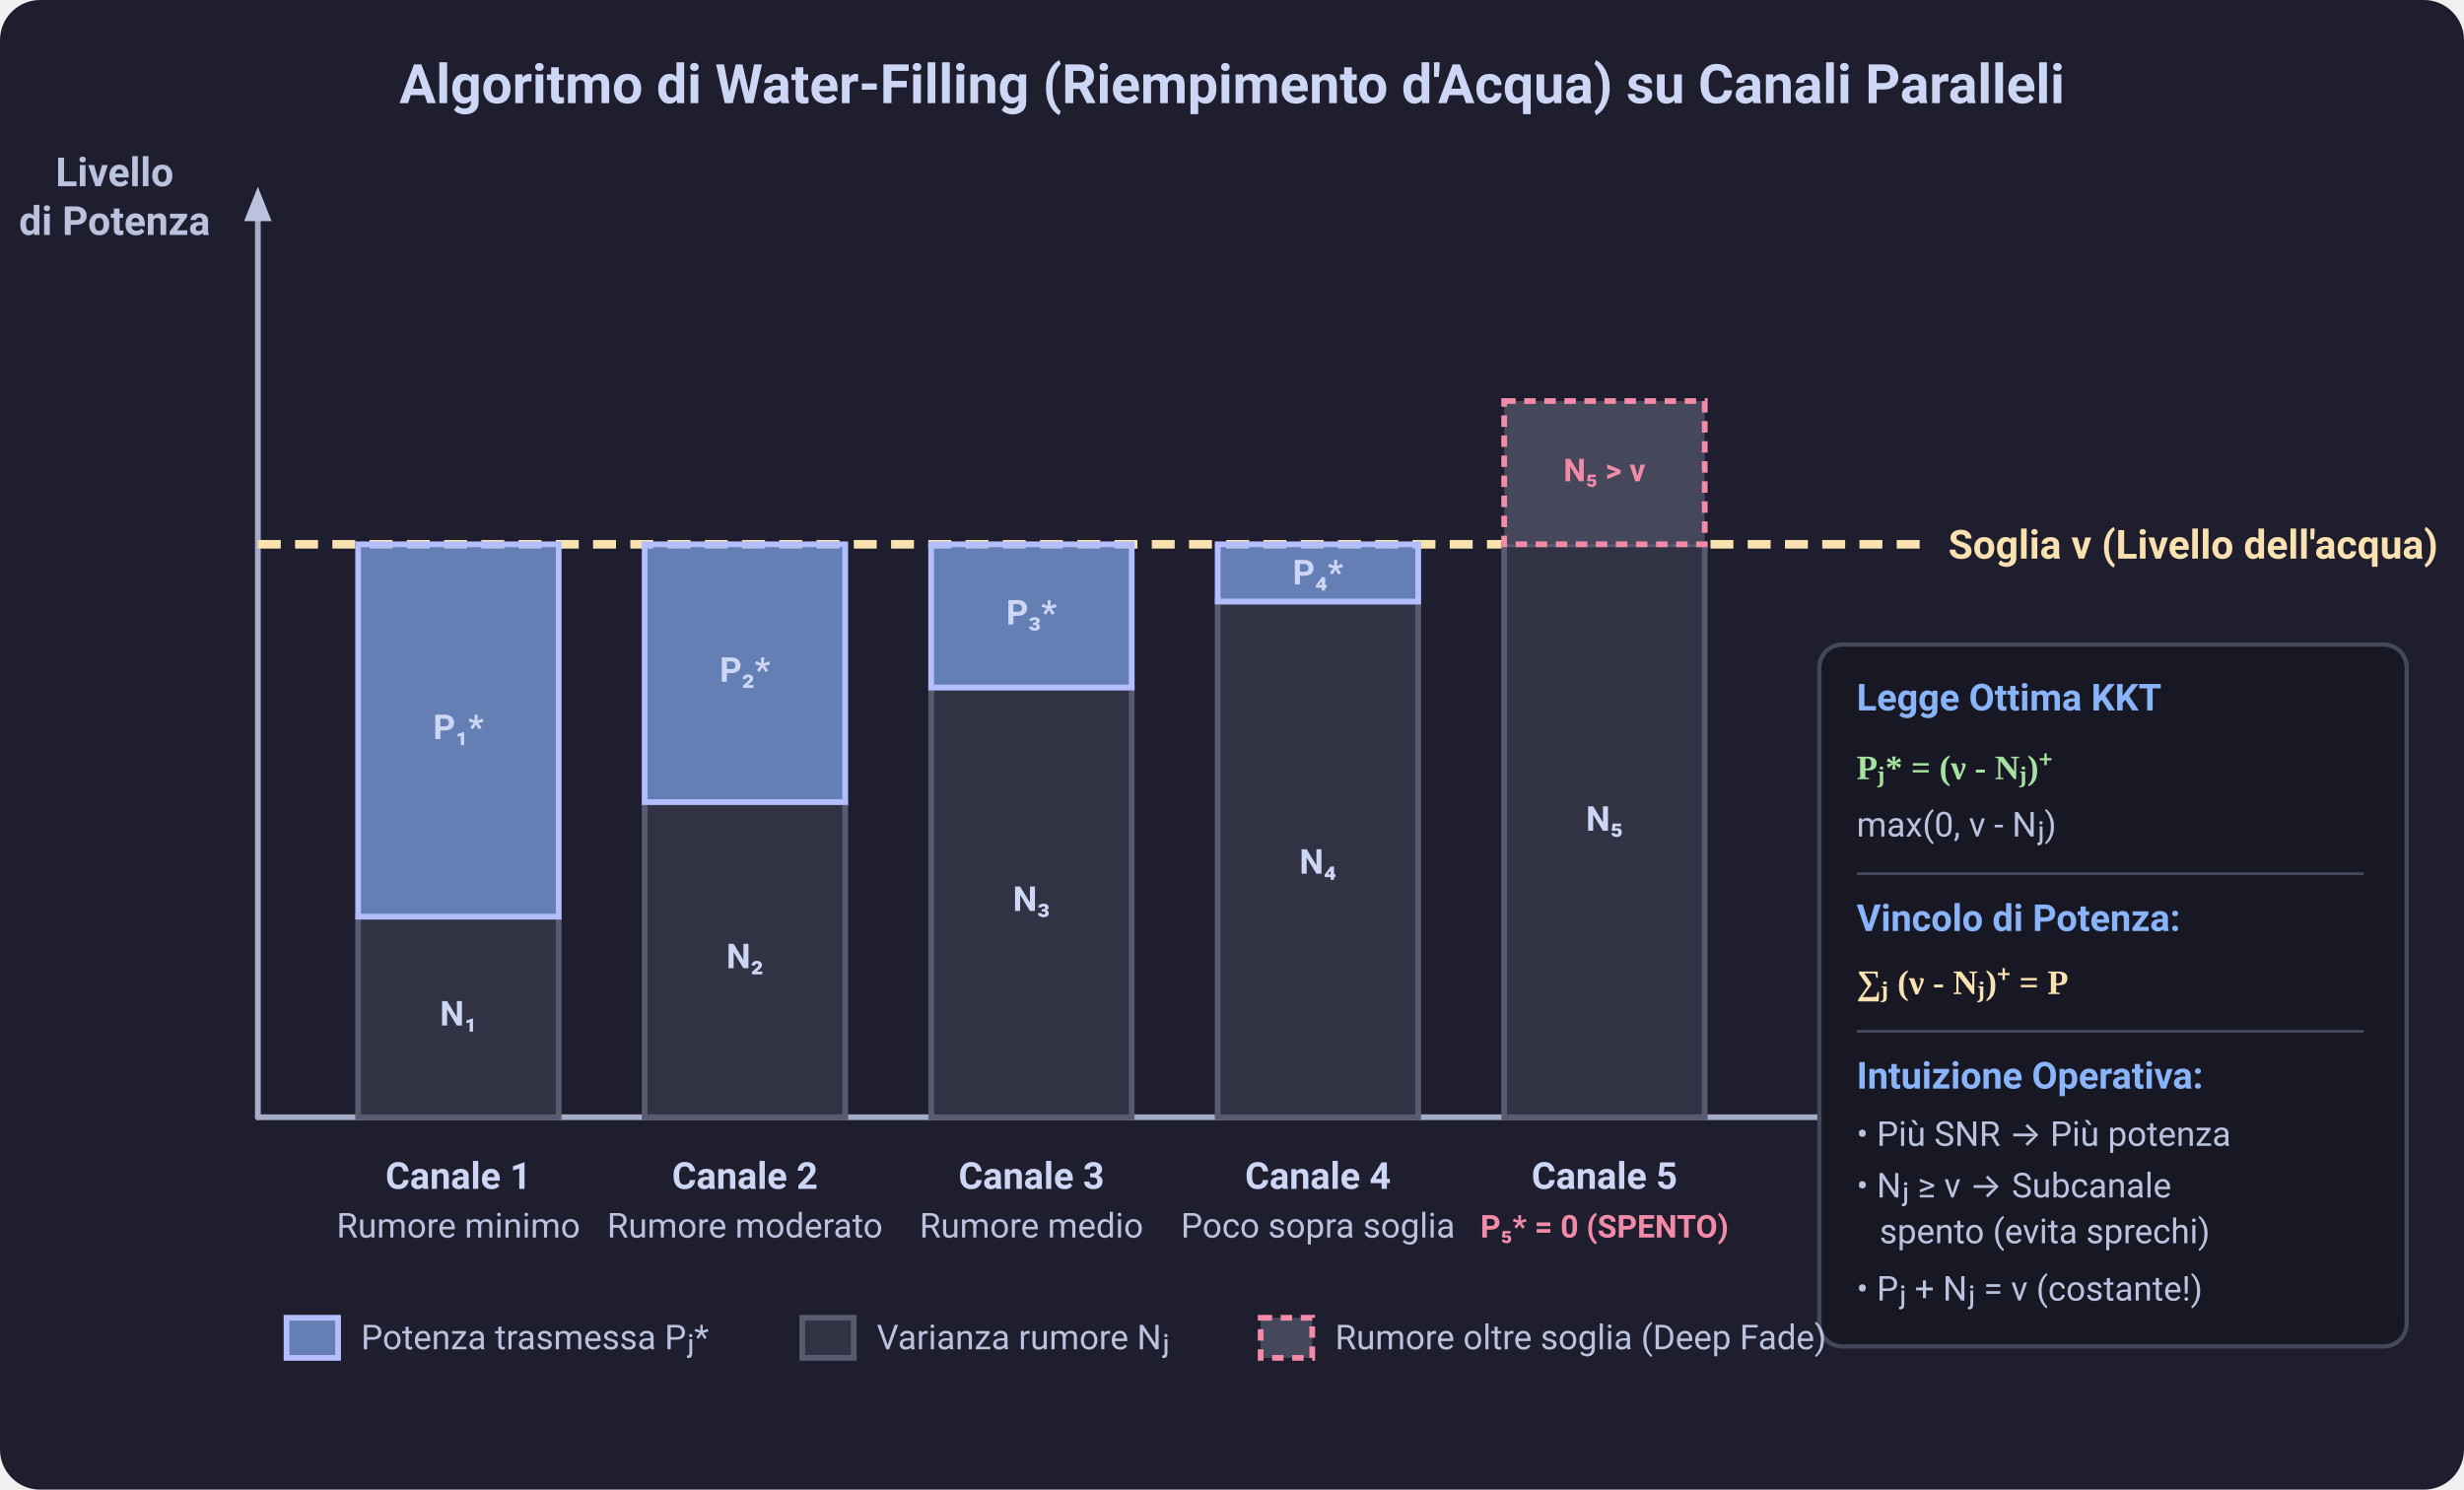
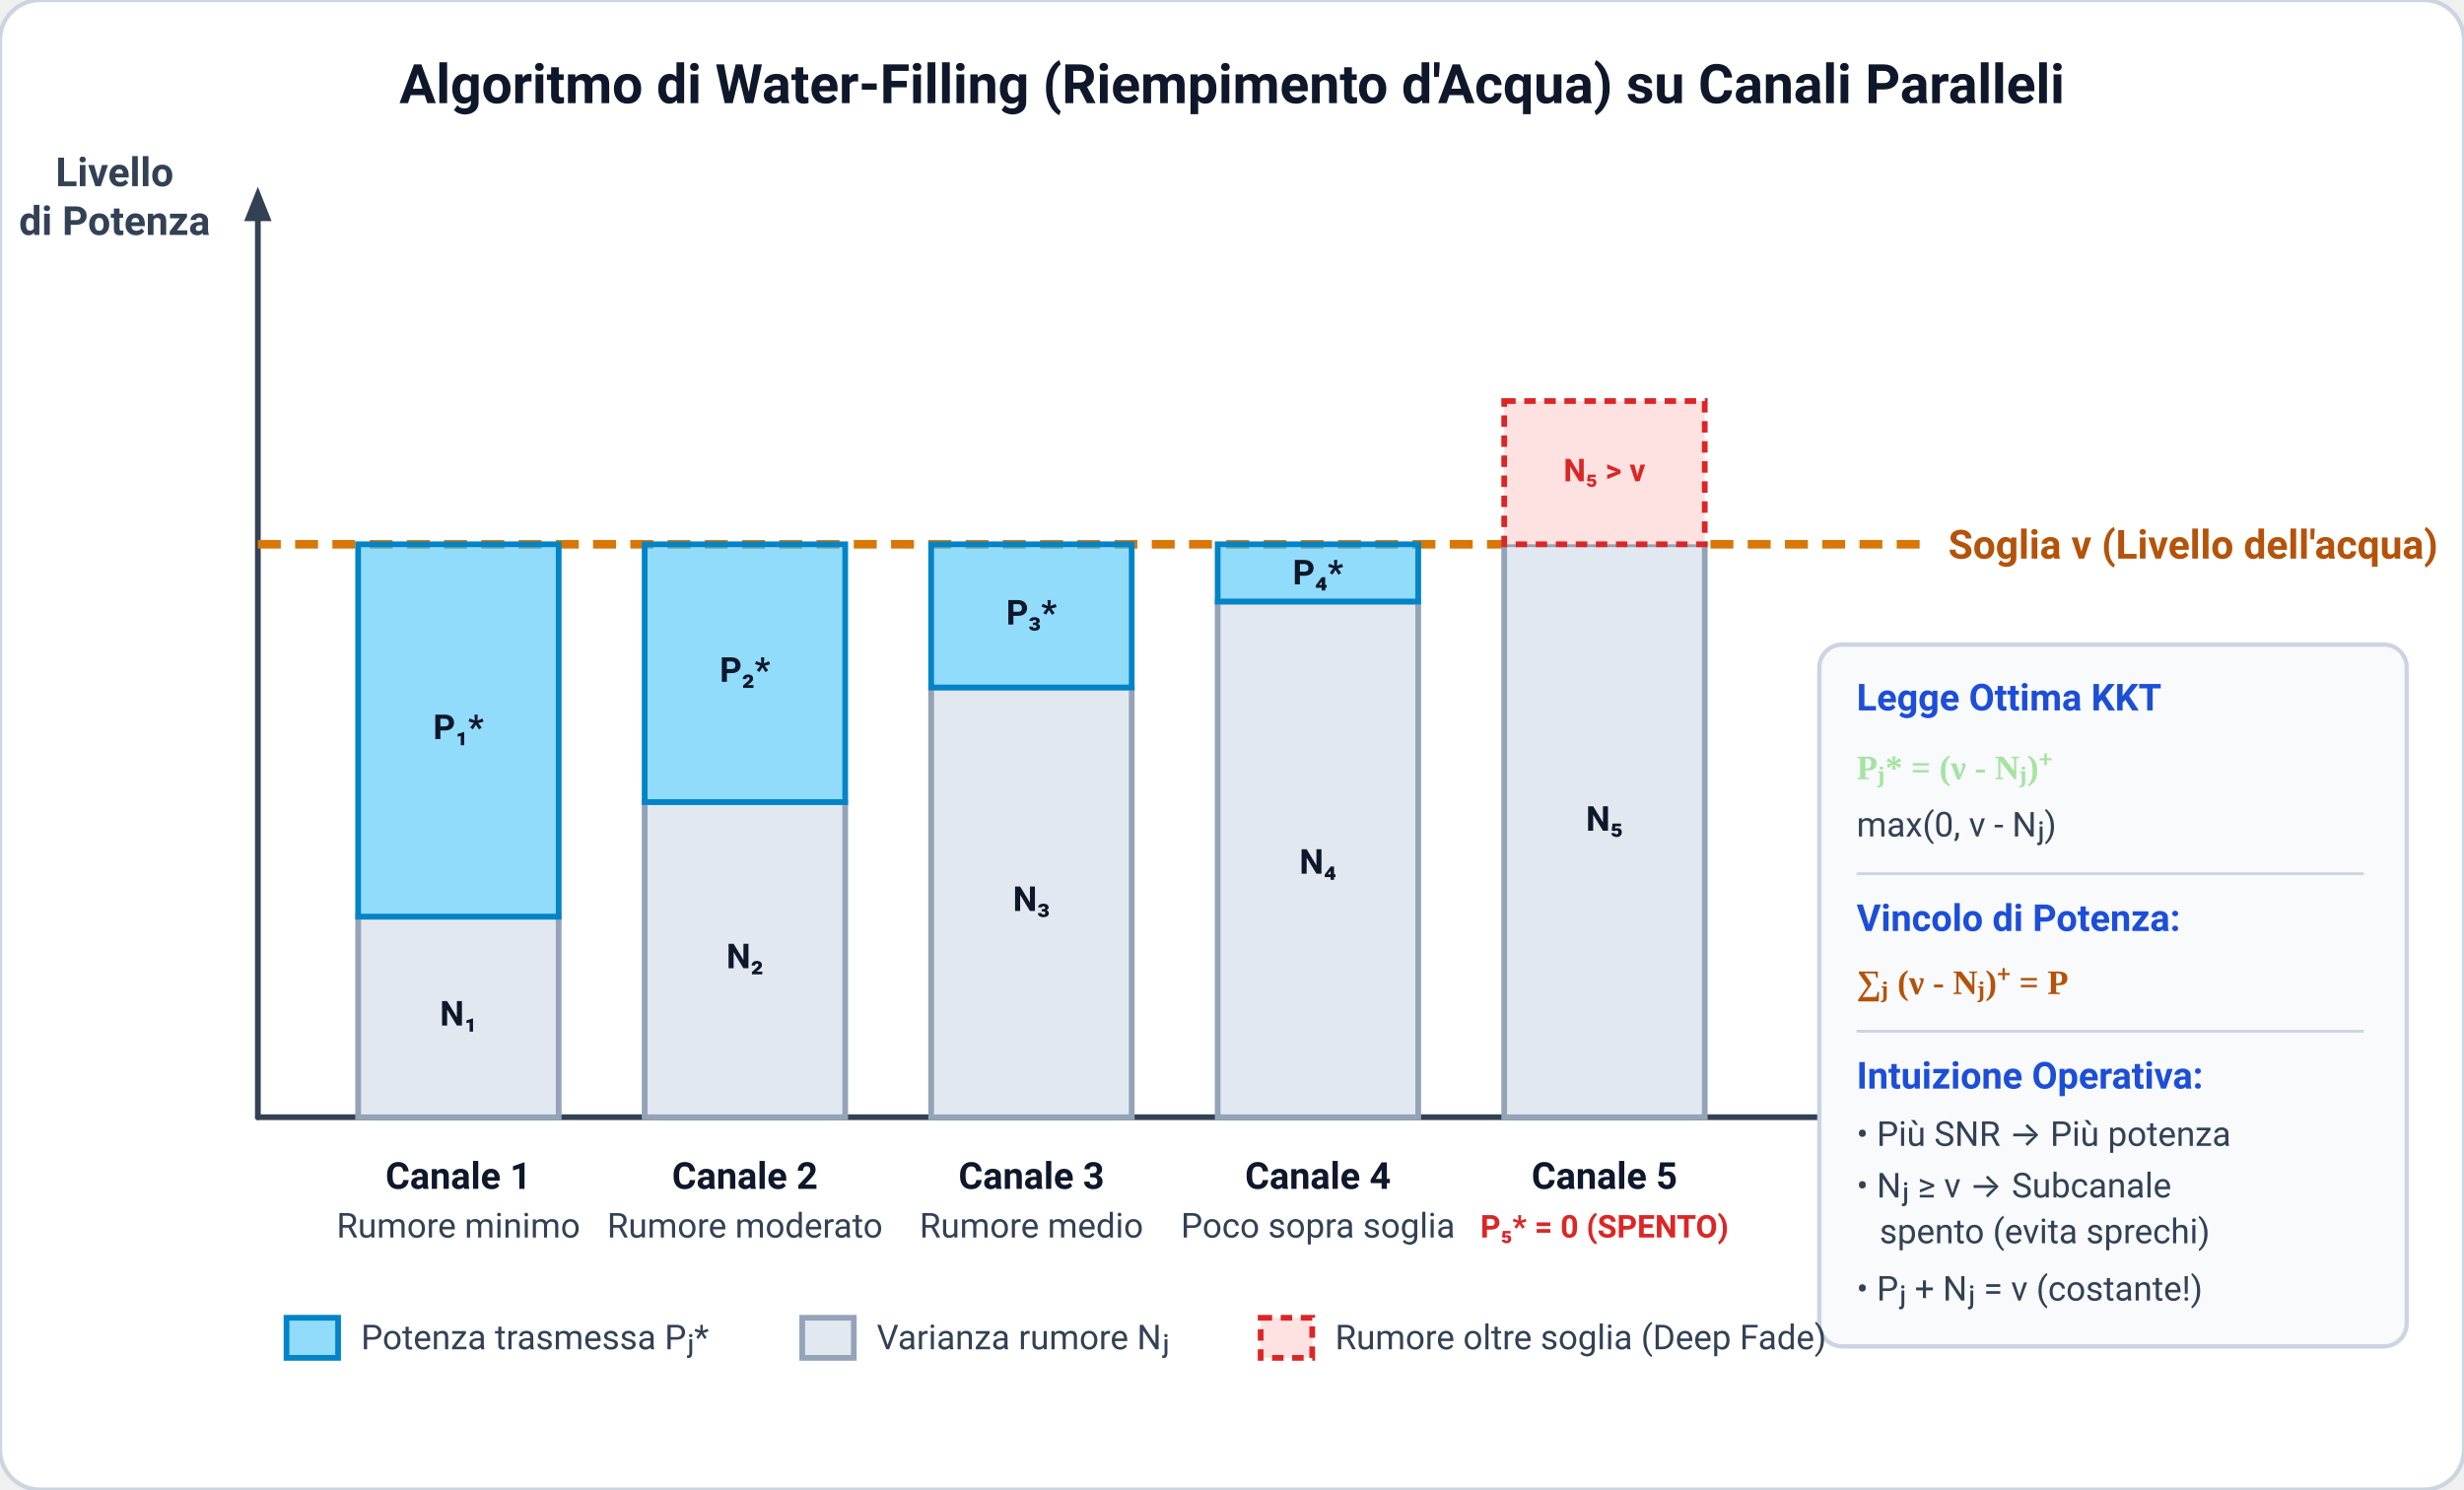
<svg xmlns="http://www.w3.org/2000/svg" viewBox="0 0 860 520" width="100%" height="100%">
  <defs>
    <style>
-       .bg { fill: #1e1e2e; }
-       .axis-line { stroke: #a6adc8; stroke-width: 2; stroke-linecap: round; }
-       .grid-line { stroke: #313244; stroke-width: 1; stroke-dasharray: 4 4; }
-       .water-line { stroke: #f9e2af; stroke-width: 3; stroke-dasharray: 8 5; }
-       .water-fill { fill: #89b4fa; fill-opacity: 0.65; stroke: #b4befe; stroke-width: 2; }
-       .noise-fill { fill: #313244; stroke: #585b70; stroke-width: 2; }
-       .noise-excess { fill: #45475a; stroke: #f38ba8; stroke-width: 2; stroke-dasharray: 4 3; }
-       .label-title { font-family: system-ui, -apple-system, BlinkMacSystemFont, "Segoe UI", Roboto, sans-serif; font-size: 19px; font-weight: 700; fill: #cdd6f4; text-anchor: middle; }
-       .label-axis { font-family: system-ui, -apple-system, BlinkMacSystemFont, "Segoe UI", Roboto, sans-serif; font-size: 14px; font-weight: 600; fill: #bac2de; }
-       .label-channel { font-family: system-ui, -apple-system, BlinkMacSystemFont, "Segoe UI", Roboto, sans-serif; font-size: 13px; font-weight: 600; fill: #cdd6f4; text-anchor: middle; }
-       .label-value { font-family: system-ui, -apple-system, BlinkMacSystemFont, "Segoe UI", Roboto, sans-serif; font-size: 12px; font-weight: 700; fill: #cdd6f4; text-anchor: middle; }
-       .label-water { font-family: system-ui, -apple-system, BlinkMacSystemFont, "Segoe UI", Roboto, sans-serif; font-size: 14px; font-weight: 700; fill: #f9e2af; }
-       .label-off { font-family: system-ui, -apple-system, BlinkMacSystemFont, "Segoe UI", Roboto, sans-serif; font-size: 11px; font-weight: 700; fill: #f38ba8; text-anchor: middle; }
-       .box-bg { fill: #181825; stroke: #45475a; stroke-width: 1.5; rx: 8; }
-       .box-title { font-family: system-ui, -apple-system, BlinkMacSystemFont, "Segoe UI", Roboto, sans-serif; font-size: 13px; font-weight: 700; fill: #89b4fa; }
-       .box-text { font-family: system-ui, -apple-system, BlinkMacSystemFont, "Segoe UI", Roboto, sans-serif; font-size: 12px; fill: #bac2de; }
+       .bg { fill: #ffffff; stroke: #cbd5e1; stroke-width: 1.5; }
+       .axis-line { stroke: #334155; stroke-width: 2; stroke-linecap: round; }
+       .grid-line { stroke: #e2e8f0; stroke-width: 1; stroke-dasharray: 4 4; }
+       .water-line { stroke: #d97706; stroke-width: 3; stroke-dasharray: 8 5; }
+       .water-fill { fill: #38bdf8; fill-opacity: 0.55; stroke: #0284c7; stroke-width: 2; }
+       .noise-fill { fill: #e2e8f0; stroke: #94a3b8; stroke-width: 2; }
+       .noise-excess { fill: #fee2e2; stroke: #dc2626; stroke-width: 2; stroke-dasharray: 4 3; }
+       .label-title { font-family: system-ui, -apple-system, BlinkMacSystemFont, "Segoe UI", Roboto, sans-serif; font-size: 19px; font-weight: 700; fill: #0f172a; text-anchor: middle; }
+       .label-axis { font-family: system-ui, -apple-system, BlinkMacSystemFont, "Segoe UI", Roboto, sans-serif; font-size: 14px; font-weight: 600; fill: #334155; }
+       .label-channel { font-family: system-ui, -apple-system, BlinkMacSystemFont, "Segoe UI", Roboto, sans-serif; font-size: 13px; font-weight: 600; fill: #0f172a; text-anchor: middle; }
+       .label-value { font-family: system-ui, -apple-system, BlinkMacSystemFont, "Segoe UI", Roboto, sans-serif; font-size: 12px; font-weight: 700; fill: #0f172a; text-anchor: middle; }
+       .label-water { font-family: system-ui, -apple-system, BlinkMacSystemFont, "Segoe UI", Roboto, sans-serif; font-size: 14px; font-weight: 700; fill: #b45309; }
+       .label-off { font-family: system-ui, -apple-system, BlinkMacSystemFont, "Segoe UI", Roboto, sans-serif; font-size: 11px; font-weight: 700; fill: #dc2626; text-anchor: middle; }
+       .box-bg { fill: #f8fafc; stroke: #cbd5e1; stroke-width: 1.5; rx: 8; }
+       .box-title { font-family: system-ui, -apple-system, BlinkMacSystemFont, "Segoe UI", Roboto, sans-serif; font-size: 13px; font-weight: 700; fill: #1d4ed8; }
+       .box-text { font-family: system-ui, -apple-system, BlinkMacSystemFont, "Segoe UI", Roboto, sans-serif; font-size: 12px; fill: #334155; }
      .math-font { font-family: "Cambria Math", "DejaVu Serif", "Times New Roman", serif; font-style: italic; }
    </style>
    <marker id="arrow" viewBox="0 0 10 10" refX="6" refY="5" markerWidth="6" markerHeight="6" orient="auto-start-reverse">
-       <path d="M 0 1 L 10 5 L 0 9 z" fill="#bac2de" />
+       <path d="M 0 1 L 10 5 L 0 9 z" fill="#334155" />
    </marker>
  </defs>
  <rect width="860" height="520" rx="14" class="bg" />
  <text x="430" y="36" class="label-title">Algoritmo di Water-Filling (Riempimento d'Acqua) su Canali Paralleli</text>
  <line x1="90" y1="390" x2="690" y2="390" class="axis-line" marker-end="url(#arrow)" />
  <line x1="90" y1="390" x2="90" y2="70" class="axis-line" marker-end="url(#arrow)" />
  <text x="700" y="395" class="label-axis">Subcanali (j)</text>
  <text x="40" y="65" class="label-axis" text-anchor="middle">Livello</text>
  <text x="40" y="82" class="label-axis" text-anchor="middle">di Potenza</text>
  <line x1="90" y1="190" x2="670" y2="190" class="water-line" />
  <text x="680" y="195" class="label-water">Soglia ν (Livello dell'acqua)</text>
  <rect x="125" y="320" width="70" height="70" class="noise-fill" />
  <rect x="125" y="190" width="70" height="130" class="water-fill" />
  <text x="160" y="358" class="label-value">N₁</text>
-   <text x="160" y="258" class="label-value" fill="#1e1e2e">P₁*</text>
+   <text x="160" y="258" class="label-value" fill="#0369a1">P₁*</text>
  <text x="160" y="415" class="label-channel">Canale 1</text>
  <text x="160" y="432" class="box-text" text-anchor="middle" font-size="11px">Rumore minimo</text>
  <rect x="225" y="280" width="70" height="110" class="noise-fill" />
  <rect x="225" y="190" width="70" height="90" class="water-fill" />
  <text x="260" y="338" class="label-value">N₂</text>
-   <text x="260" y="238" class="label-value" fill="#1e1e2e">P₂*</text>
+   <text x="260" y="238" class="label-value" fill="#0369a1">P₂*</text>
  <text x="260" y="415" class="label-channel">Canale 2</text>
  <text x="260" y="432" class="box-text" text-anchor="middle" font-size="11px">Rumore moderato</text>
  <rect x="325" y="240" width="70" height="150" class="noise-fill" />
  <rect x="325" y="190" width="70" height="50" class="water-fill" />
  <text x="360" y="318" class="label-value">N₃</text>
-   <text x="360" y="218" class="label-value" fill="#1e1e2e">P₃*</text>
+   <text x="360" y="218" class="label-value" fill="#0369a1">P₃*</text>
  <text x="360" y="415" class="label-channel">Canale 3</text>
  <text x="360" y="432" class="box-text" text-anchor="middle" font-size="11px">Rumore medio</text>
  <rect x="425" y="210" width="70" height="180" class="noise-fill" />
  <rect x="425" y="190" width="70" height="20" class="water-fill" />
  <text x="460" y="305" class="label-value">N₄</text>
-   <text x="460" y="204" class="label-value" font-size="11px" fill="#1e1e2e">P₄*</text>
+   <text x="460" y="204" class="label-value" font-size="11px" fill="#0369a1">P₄*</text>
  <text x="460" y="415" class="label-channel">Canale 4</text>
  <text x="460" y="432" class="box-text" text-anchor="middle" font-size="11px">Poco sopra soglia</text>
  <rect x="525" y="190" width="70" height="200" class="noise-fill" />
  <rect x="525" y="140" width="70" height="50" class="noise-excess" />
  <text x="560" y="290" class="label-value">N₅</text>
  <text x="560" y="168" class="label-off">N₅ &gt; ν</text>
  <text x="560" y="415" class="label-channel">Canale 5</text>
  <text x="560" y="432" class="label-off">P₅* = 0 (SPENTO)</text>
  <rect x="635" y="225" width="205" height="245" class="box-bg" />
  <text x="648" y="248" class="box-title">Legge Ottima KKT</text>
  <text x="648" y="272" class="label-text" font-weight="700" fill="#a6e3a1">Pⱼ* = (ν - Nⱼ)⁺</text>
  <text x="648" y="292" class="box-text">max(0, ν - Nⱼ)</text>
-   <line x1="648" y1="305" x2="825" y2="305" stroke="#45475a" stroke-width="1" />
+   <line x1="648" y1="305" x2="825" y2="305" stroke="#cbd5e1" stroke-width="1" />
  <text x="648" y="325" class="box-title">Vincolo di Potenza:</text>
-   <text x="648" y="347" class="label-text" font-weight="600" fill="#f9e2af">∑ⱼ (ν - Nⱼ)⁺ = P</text>
-   <line x1="648" y1="360" x2="825" y2="360" stroke="#45475a" stroke-width="1" />
+   <text x="648" y="347" class="label-text" font-weight="600" fill="#b45309">∑ⱼ (ν - Nⱼ)⁺ = P</text>
+   <line x1="648" y1="360" x2="825" y2="360" stroke="#cbd5e1" stroke-width="1" />
  <text x="648" y="380" class="box-title">Intuizione Operativa:</text>
  <text x="648" y="400" class="box-text">• Più SNR → Più potenza</text>
  <text x="648" y="418" class="box-text">• Nⱼ ≥ ν → Subcanale</text>
  <text x="656" y="434" class="box-text">spento (evita sprechi)</text>
  <text x="648" y="454" class="box-text">• Pⱼ + Nⱼ = ν (costante!)</text>
  <g transform="translate(100, 460)">
    <rect x="0" y="0" width="18" height="14" class="water-fill" />
    <text x="26" y="11" class="box-text">Potenza trasmessa Pⱼ*</text>
    <rect x="180" y="0" width="18" height="14" class="noise-fill" />
    <text x="206" y="11" class="box-text">Varianza rumore Nⱼ</text>
    <rect x="340" y="0" width="18" height="14" class="noise-excess" />
    <text x="366" y="11" class="box-text">Rumore oltre soglia (Deep Fade)</text>
  </g>
</svg>
